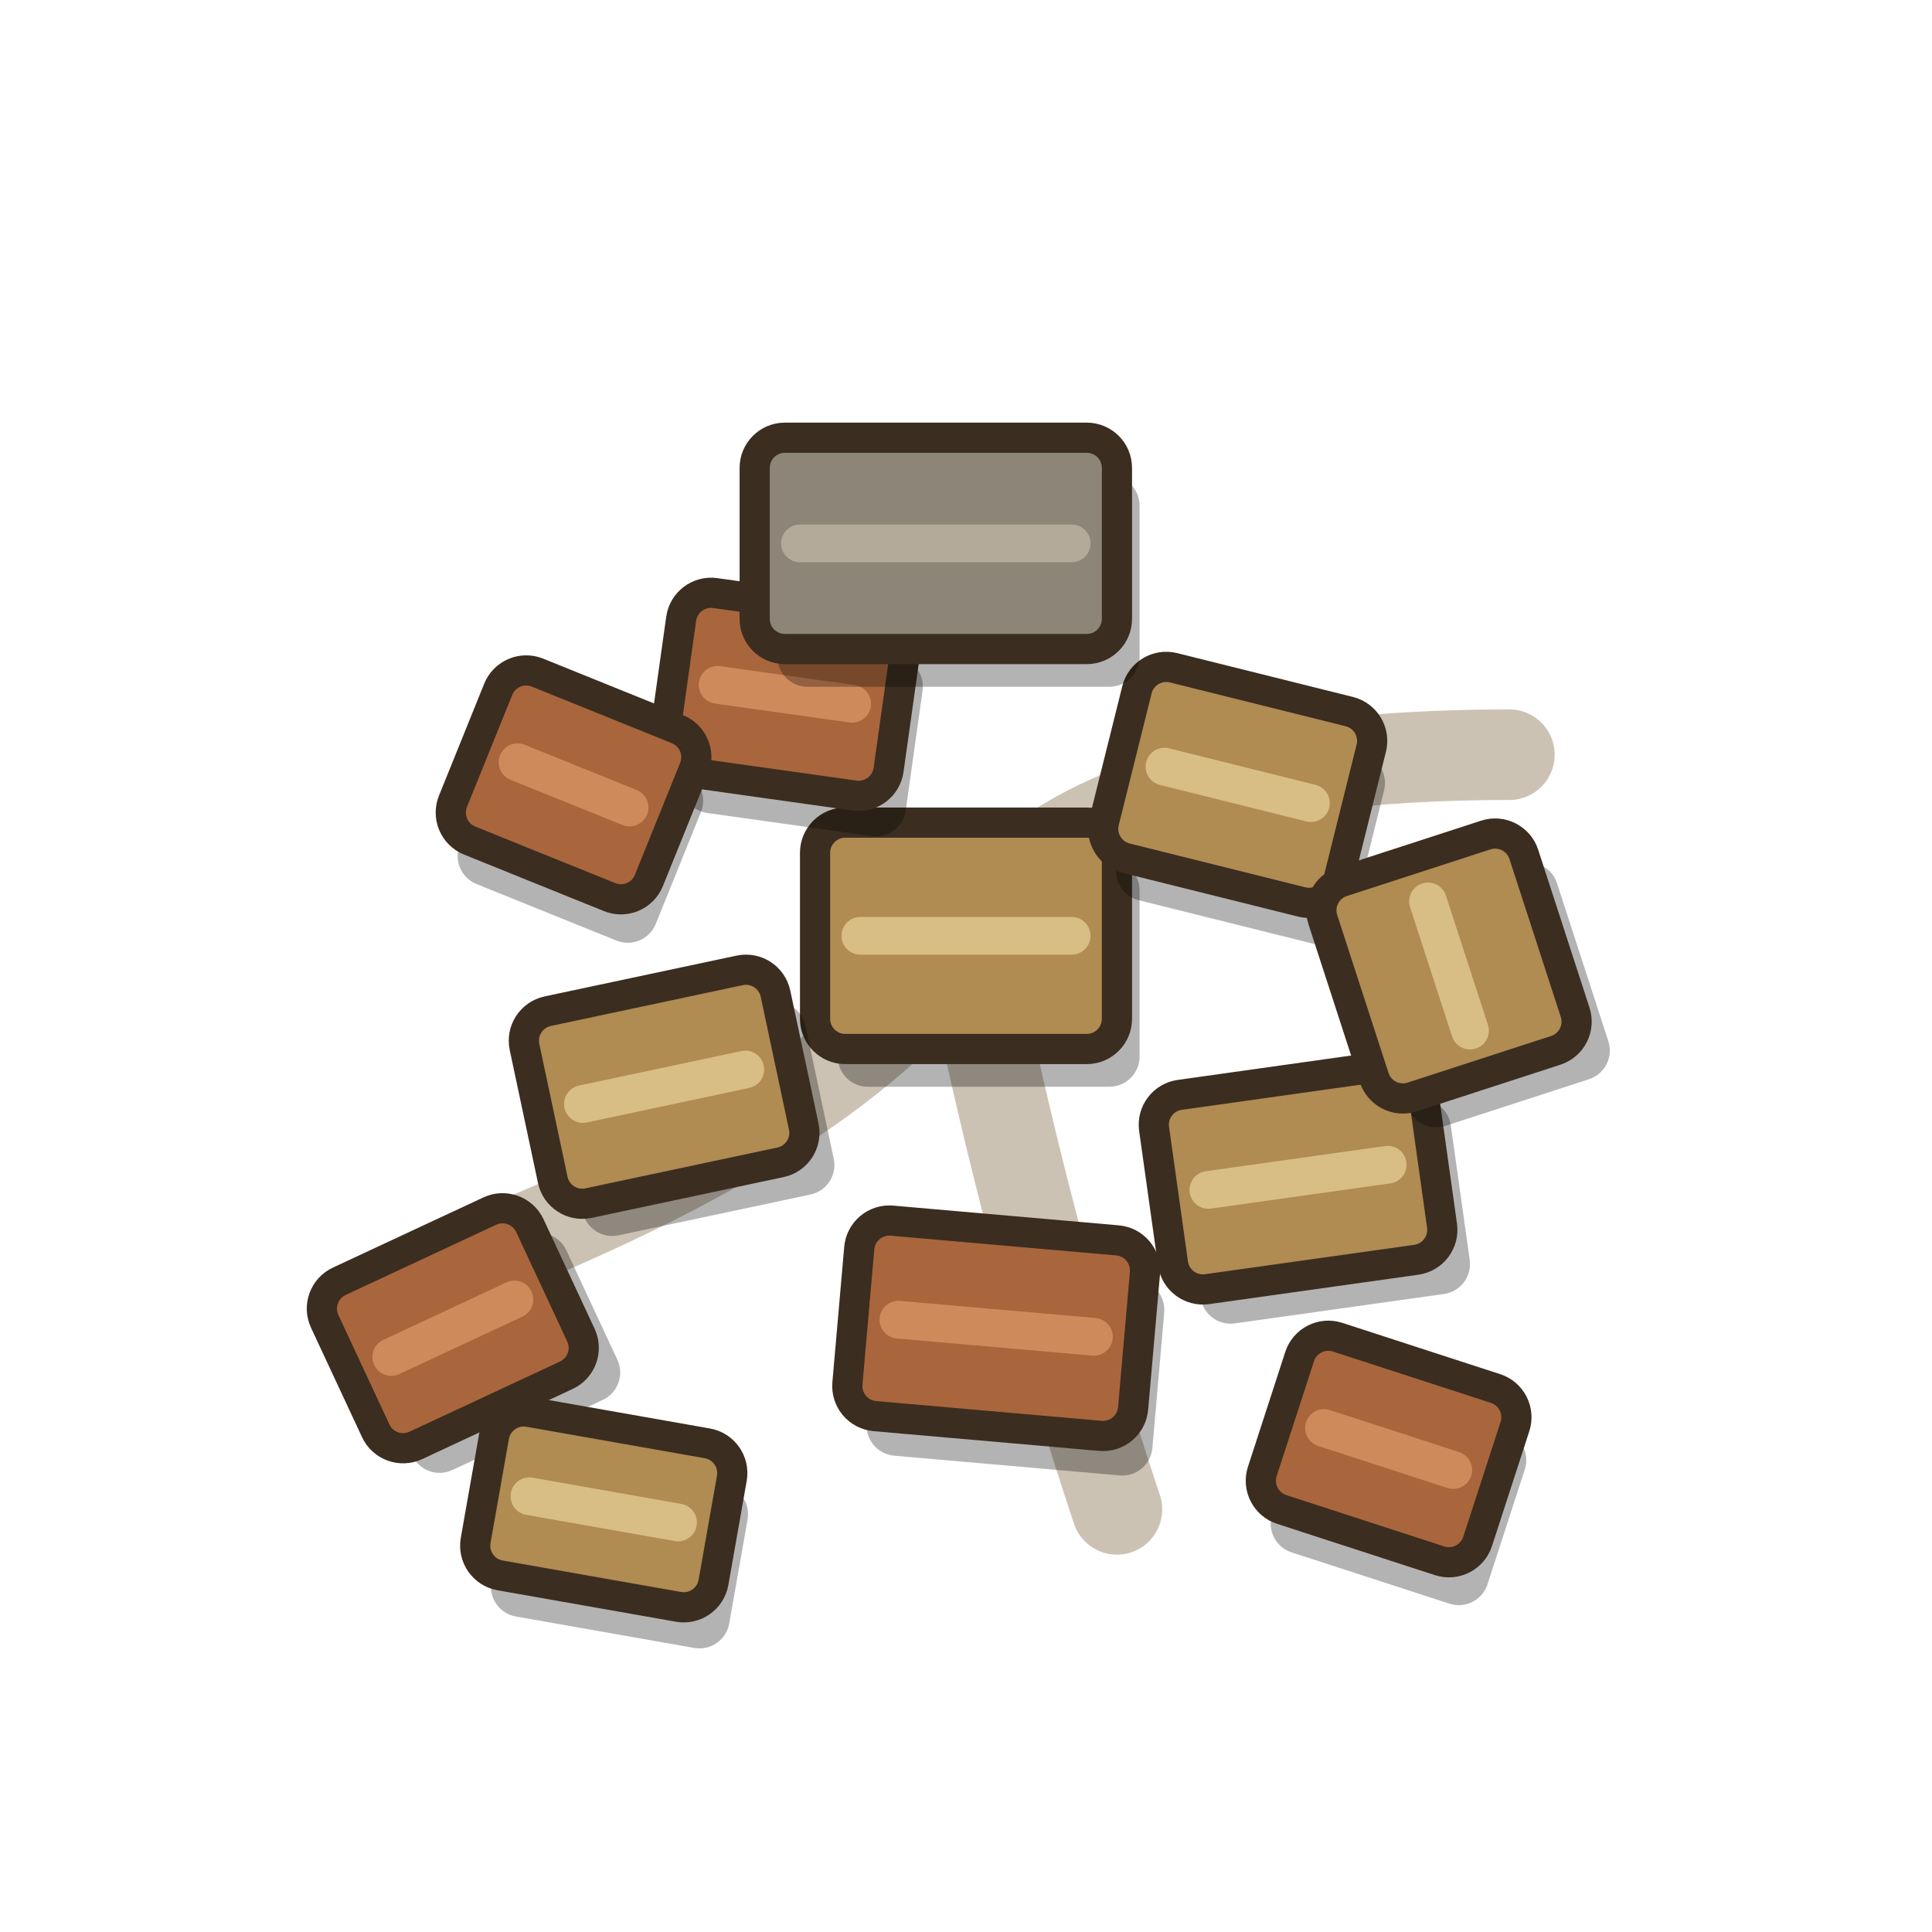
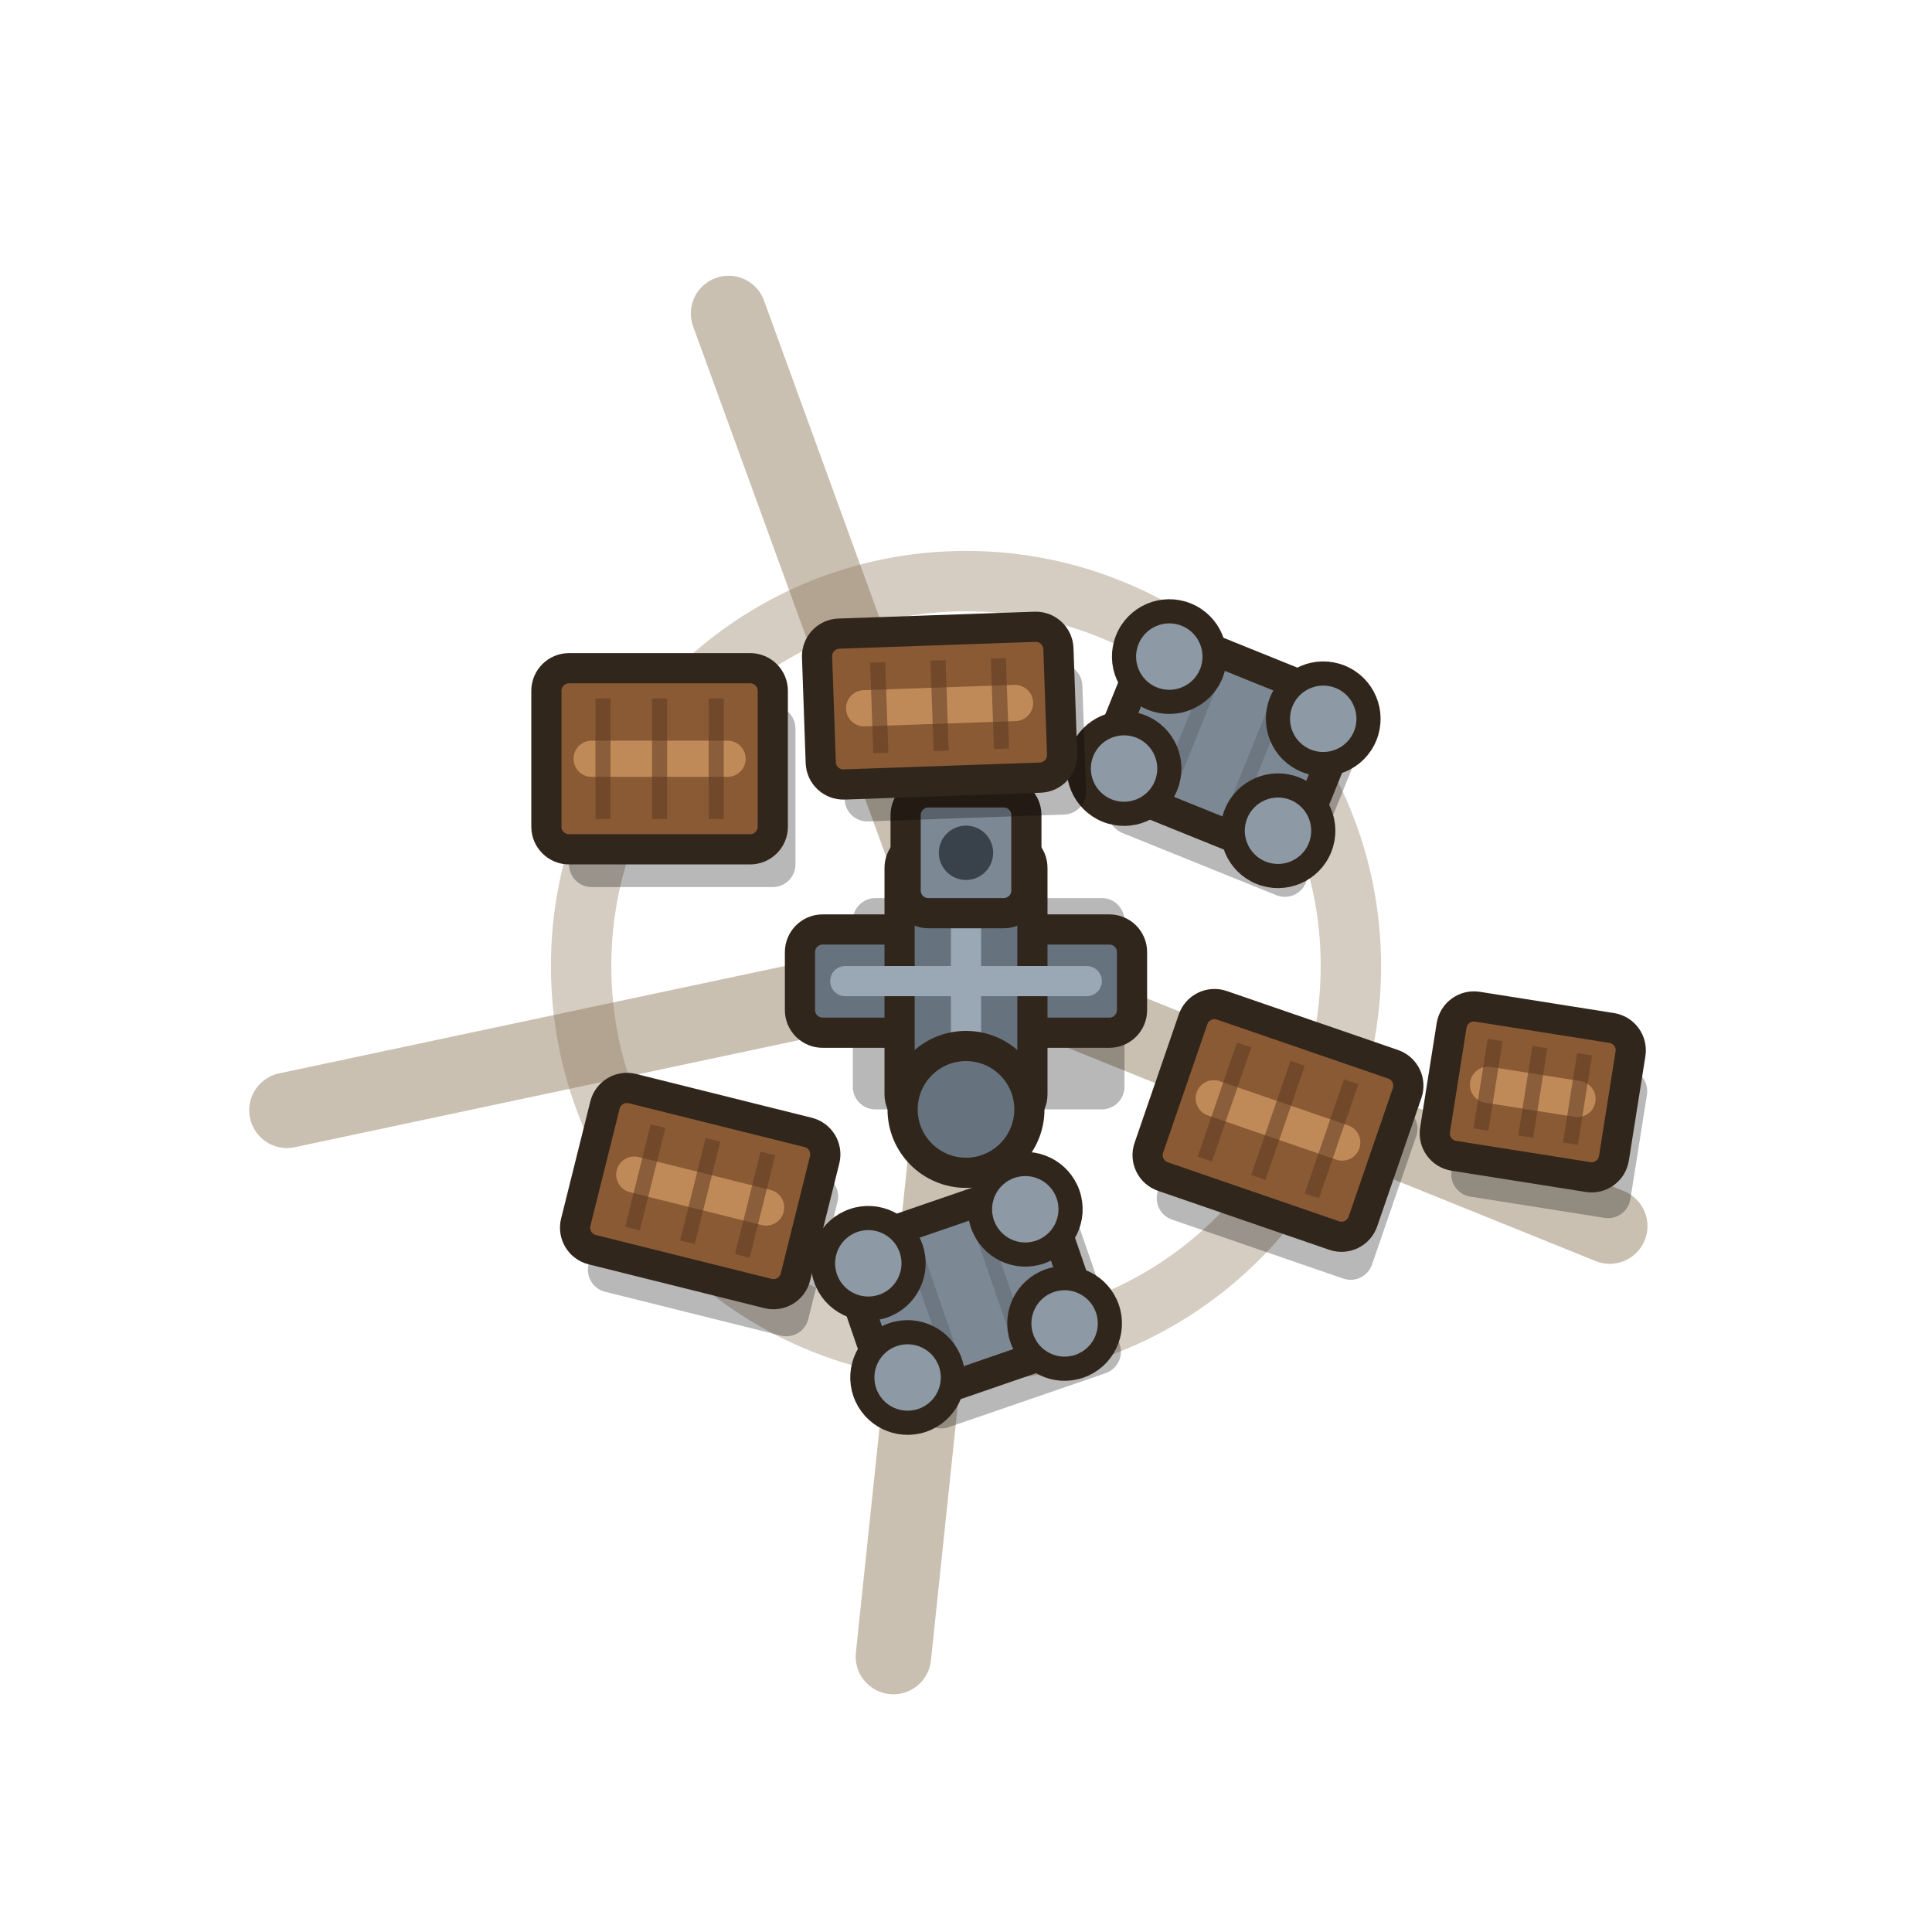
<svg xmlns="http://www.w3.org/2000/svg" viewBox="0 0 128 128" width="128" height="128">
-   <g stroke="#8a7355" stroke-width="6" stroke-linecap="round" fill="none" opacity="0.44">
-     <path d="M30 84 Q56 74 64 62 T100 50" />
-     <path d="M64 62 Q68 82 74 100" />
-   </g>
+   <path d="M70.49 66.62L106.65 81.23M63.27 70.96L59.19 109.75M57.15 65.46L19.01 73.56M61.61 57.42L48.27 20.77" stroke="#8a7355" stroke-width="5" stroke-linecap="round" opacity="0.45" fill="none" />
+   <circle cx="64" cy="64" r="25.5" fill="none" stroke="#8a7355" stroke-width="4" opacity="0.36" />
  <g>
-     <g transform="rotate(0 64 62)">
-       <rect x="55.5" y="57" width="20" height="15" rx="2" fill="#000" opacity=".3" />
-       <rect x="54" y="54.5" width="20" height="15" rx="2" fill="#b08b52" stroke="#3b2d20" stroke-width="2" />
-       <path d="M57 62H71" stroke="#d8bd85" stroke-width="2.5" stroke-linecap="round" />
+     <g transform="rotate(0 64 64)">
+       <rect x="56.5" y="59.5" width="18" height="14" rx="1.5" fill="#000" opacity="0.28" />
+       <rect x="53" y="61.58" width="22" height="6.84" rx="1.5" fill="#66727e" stroke="#31261b" stroke-width="2" />
+       <rect x="59.6" y="56" width="8.8" height="18" rx="1.5" fill="#66727e" stroke="#31261b" stroke-width="2" />
+       <path d="M56 65H72" stroke="#9aa7b4" stroke-width="2" stroke-linecap="round" fill="none" />
+       <path d="M64 59V71" stroke="#9aa7b4" stroke-width="2" stroke-linecap="round" fill="none" />
+       <rect x="60" y="52.5" width="8" height="8" rx="1.5" fill="#7c8894" stroke="#31261b" stroke-width="2" />
+       <circle cx="64" cy="56.5" r="1.8" fill="#39424b" />
+       <circle cx="64" cy="73.5" r="4.2" fill="#66727e" stroke="#31261b" stroke-width="2" />
    </g>
-     <g transform="rotate(-12 44 72)">
-       <rect x="37" y="68" width="17" height="13" rx="2" fill="#000" opacity=".3" />
-       <rect x="35.5" y="65.5" width="17" height="13" rx="2" fill="#b08b52" stroke="#3b2d20" stroke-width="2" />
-       <path d="M38.5 72H49.5" stroke="#d8bd85" stroke-width="2.5" stroke-linecap="round" />
+     <g transform="rotate(19 84.67 74.23)">
+       <rect x="78.67" y="70.73" width="15" height="12" rx="1.5" fill="#000" opacity="0.28" />
+       <rect x="77.17" y="68.23" width="15" height="12" rx="1.5" fill="#8a5a35" stroke="#31261b" stroke-width="2" />
+       <path d="M80.17 74.23H89.17" stroke="#c08a58" stroke-width="2.4" stroke-linecap="round" fill="none" />
+       <path d="M80.92 70.23V78.23M84.67 70.23V78.23M88.42 70.23V78.23" stroke="#5d3a20" stroke-width="1" opacity="0.55" fill="none" />
    </g>
-     <g transform="rotate(14 82 52)">
-       <rect x="75.5" y="48" width="16" height="13" rx="2" fill="#000" opacity=".3" />
-       <rect x="74" y="45.5" width="16" height="13" rx="2" fill="#b08b52" stroke="#3b2d20" stroke-width="2" />
-       <path d="M77 52H87" stroke="#d8bd85" stroke-width="2.5" stroke-linecap="round" />
+     <g transform="rotate(22 81.07 49.27)">
+       <rect x="75.57" y="46.27" width="14" height="11" rx="1.5" fill="#000" opacity="0.28" />
+       <rect x="74.07" y="43.77" width="14" height="11" rx="1.5" fill="#7c8894" stroke="#31261b" stroke-width="2" />
+       <path d="M78.74 45.77V52.77M83.4 45.77V52.77" stroke="#5c666f" stroke-width="1" opacity="0.5" fill="none" />
+       <circle cx="75.57" cy="45.27" r="3" fill="#8d99a5" stroke="#31261b" stroke-width="1.6" />
+       <circle cx="75.57" cy="53.27" r="3" fill="#8d99a5" stroke="#31261b" stroke-width="1.6" />
+       <circle cx="86.57" cy="45.27" r="3" fill="#8d99a5" stroke="#31261b" stroke-width="1.6" />
+       <circle cx="86.57" cy="53.27" r="3" fill="#8d99a5" stroke="#31261b" stroke-width="1.6" />
    </g>
-     <g transform="rotate(8 52 46)">
-       <rect x="46" y="42.5" width="15" height="12" rx="2" fill="#000" opacity=".3" />
-       <rect x="44.5" y="40" width="15" height="12" rx="2" fill="#a9663c" stroke="#3b2d20" stroke-width="2" />
-       <path d="M47.5 46H56.5" stroke="#cf8a5c" stroke-width="2.5" stroke-linecap="round" />
+     <g transform="rotate(14 46.39 78.91)">
+       <rect x="40.39" y="75.91" width="15" height="11" rx="1.5" fill="#000" opacity="0.28" />
+       <rect x="38.89" y="73.41" width="15" height="11" rx="1.5" fill="#8a5a35" stroke="#31261b" stroke-width="2" />
+       <path d="M41.89 78.91H50.89" stroke="#c08a58" stroke-width="2.4" stroke-linecap="round" fill="none" />
+       <path d="M42.64 75.41V82.41M46.39 75.41V82.41M50.14 75.41V82.41" stroke="#5d3a20" stroke-width="1" opacity="0.55" fill="none" />
    </g>
-     <g transform="rotate(-8 86 78)">
-       <rect x="78.5" y="74" width="18" height="13" rx="2" fill="#000" opacity=".3" />
-       <rect x="77" y="71.5" width="18" height="13" rx="2" fill="#b08b52" stroke="#3b2d20" stroke-width="2" />
-       <path d="M80 78H92" stroke="#d8bd85" stroke-width="2.5" stroke-linecap="round" />
+     <g transform="rotate(-2 62.25 46.75)">
+       <rect x="55.75" y="44.25" width="16" height="10" rx="1.5" fill="#000" opacity="0.28" />
+       <rect x="54.25" y="41.75" width="16" height="10" rx="1.5" fill="#8a5a35" stroke="#31261b" stroke-width="2" />
+       <path d="M57.25 46.75H67.25" stroke="#c08a58" stroke-width="2.4" stroke-linecap="round" fill="none" />
+       <path d="M58.25 43.75V49.75M62.25 43.75V49.75M66.25 43.75V49.75" stroke="#5d3a20" stroke-width="1" opacity="0.55" fill="none" />
    </g>
-     <g transform="rotate(22 38 52)">
-       <rect x="32.5" y="48.5" width="14" height="12" rx="2" fill="#000" opacity=".3" />
-       <rect x="31" y="46" width="14" height="12" rx="2" fill="#a9663c" stroke="#3b2d20" stroke-width="2" />
-       <path d="M34 52H42" stroke="#cf8a5c" stroke-width="2.5" stroke-linecap="round" />
+     <g transform="rotate(-19 64.03 85.69)">
+       <rect x="58.53" y="82.69" width="14" height="11" rx="1.5" fill="#000" opacity="0.28" />
+       <rect x="57.03" y="80.19" width="14" height="11" rx="1.5" fill="#7c8894" stroke="#31261b" stroke-width="2" />
+       <path d="M61.7 82.19V89.19M66.36 82.19V89.19" stroke="#5c666f" stroke-width="1" opacity="0.5" fill="none" />
+       <circle cx="58.53" cy="81.69" r="3" fill="#8d99a5" stroke="#31261b" stroke-width="1.6" />
+       <circle cx="58.53" cy="89.69" r="3" fill="#8d99a5" stroke="#31261b" stroke-width="1.6" />
+       <circle cx="69.53" cy="81.69" r="3" fill="#8d99a5" stroke="#31261b" stroke-width="1.6" />
+       <circle cx="69.53" cy="89.69" r="3" fill="#8d99a5" stroke="#31261b" stroke-width="1.6" />
    </g>
-     <g transform="rotate(5 66 88)">
-       <rect x="58" y="84" width="19" height="13" rx="2" fill="#000" opacity=".3" />
-       <rect x="56.5" y="81.5" width="19" height="13" rx="2" fill="#a9663c" stroke="#3b2d20" stroke-width="2" />
-       <path d="M59.5 88H72.5" stroke="#cf8a5c" stroke-width="2.5" stroke-linecap="round" />
+     <g transform="rotate(0 43.7 50.27)">
+       <rect x="37.7" y="46.77" width="15" height="12" rx="1.5" fill="#000" opacity="0.28" />
+       <rect x="36.2" y="44.27" width="15" height="12" rx="1.5" fill="#8a5a35" stroke="#31261b" stroke-width="2" />
+       <path d="M39.2 50.27H48.2" stroke="#c08a58" stroke-width="2.4" stroke-linecap="round" fill="none" />
+       <path d="M39.95 46.27V54.27M43.7 46.27V54.27M47.45 46.27V54.27" stroke="#5d3a20" stroke-width="1" opacity="0.55" fill="none" />
    </g>
-     <g transform="rotate(-18 96 64)">
-       <rect x="90.5" y="59" width="14" height="15" rx="2" fill="#000" opacity=".3" />
-       <rect x="89" y="56.5" width="14" height="15" rx="2" fill="#b08b52" stroke="#3b2d20" stroke-width="2" />
-       <path d="M96 59.5V68.5" stroke="#d8bd85" stroke-width="2.5" stroke-linecap="round" />
-     </g>
-     <g transform="rotate(-25 30 88)">
-       <rect x="24" y="84.5" width="15" height="12" rx="2" fill="#000" opacity=".3" />
-       <rect x="22.5" y="82" width="15" height="12" rx="2" fill="#a9663c" stroke="#3b2d20" stroke-width="2" />
-       <path d="M25.5 88H34.5" stroke="#cf8a5c" stroke-width="2.5" stroke-linecap="round" />
-     </g>
-     <g transform="rotate(0 62 36)">
-       <rect x="51.5" y="31.5" width="24" height="14" rx="2" fill="#000" opacity=".3" />
-       <rect x="50" y="29" width="24" height="14" rx="2" fill="#8c8578" stroke="#3b2d20" stroke-width="2" />
-       <path d="M53 36H71" stroke="#b3aa9a" stroke-width="2.5" stroke-linecap="round" />
-     </g>
-     <g transform="rotate(10 40 100)">
-       <rect x="33.5" y="97" width="16" height="11" rx="2" fill="#000" opacity=".3" />
-       <rect x="32" y="94.5" width="16" height="11" rx="2" fill="#b08b52" stroke="#3b2d20" stroke-width="2" />
-       <path d="M35 100H45" stroke="#d8bd85" stroke-width="2.5" stroke-linecap="round" />
-     </g>
-     <g transform="rotate(18 92 96)">
-       <rect x="86" y="92.5" width="15" height="12" rx="2" fill="#000" opacity=".3" />
-       <rect x="84.5" y="90" width="15" height="12" rx="2" fill="#a9663c" stroke="#3b2d20" stroke-width="2" />
-       <path d="M87.5 96H96.5" stroke="#cf8a5c" stroke-width="2.5" stroke-linecap="round" />
+     <g transform="rotate(9 101.55 72.34)">
+       <rect x="97.05" y="69.84" width="12" height="10" rx="1.5" fill="#000" opacity="0.28" />
+       <rect x="95.55" y="67.34" width="12" height="10" rx="1.5" fill="#8a5a35" stroke="#31261b" stroke-width="2" />
+       <path d="M98.55 72.34H104.55" stroke="#c08a58" stroke-width="2.4" stroke-linecap="round" fill="none" />
+       <path d="M98.55 69.34V75.34M101.55 69.34V75.34M104.55 69.34V75.34" stroke="#5d3a20" stroke-width="1" opacity="0.55" fill="none" />
    </g>
  </g>
</svg>
